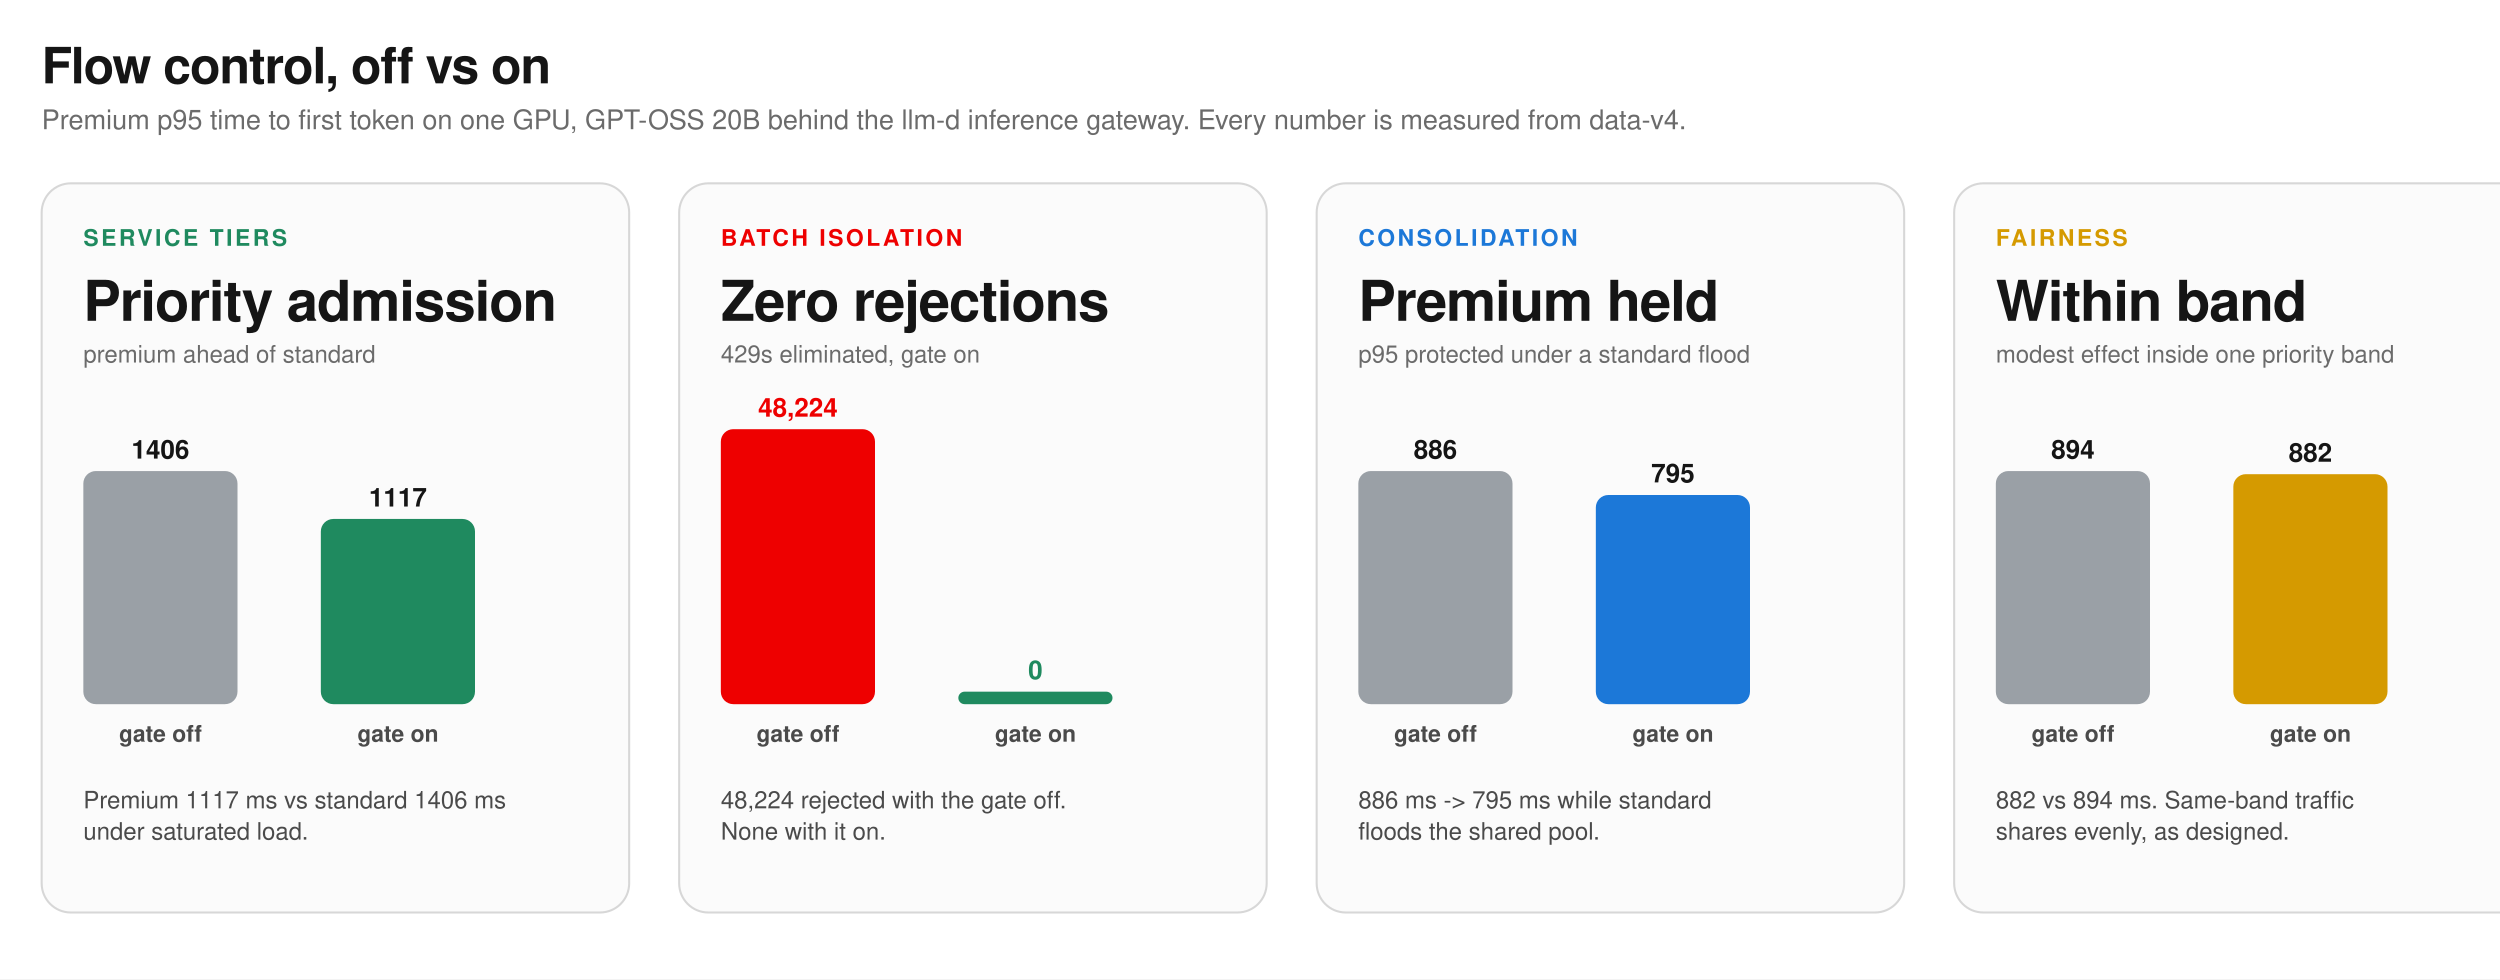
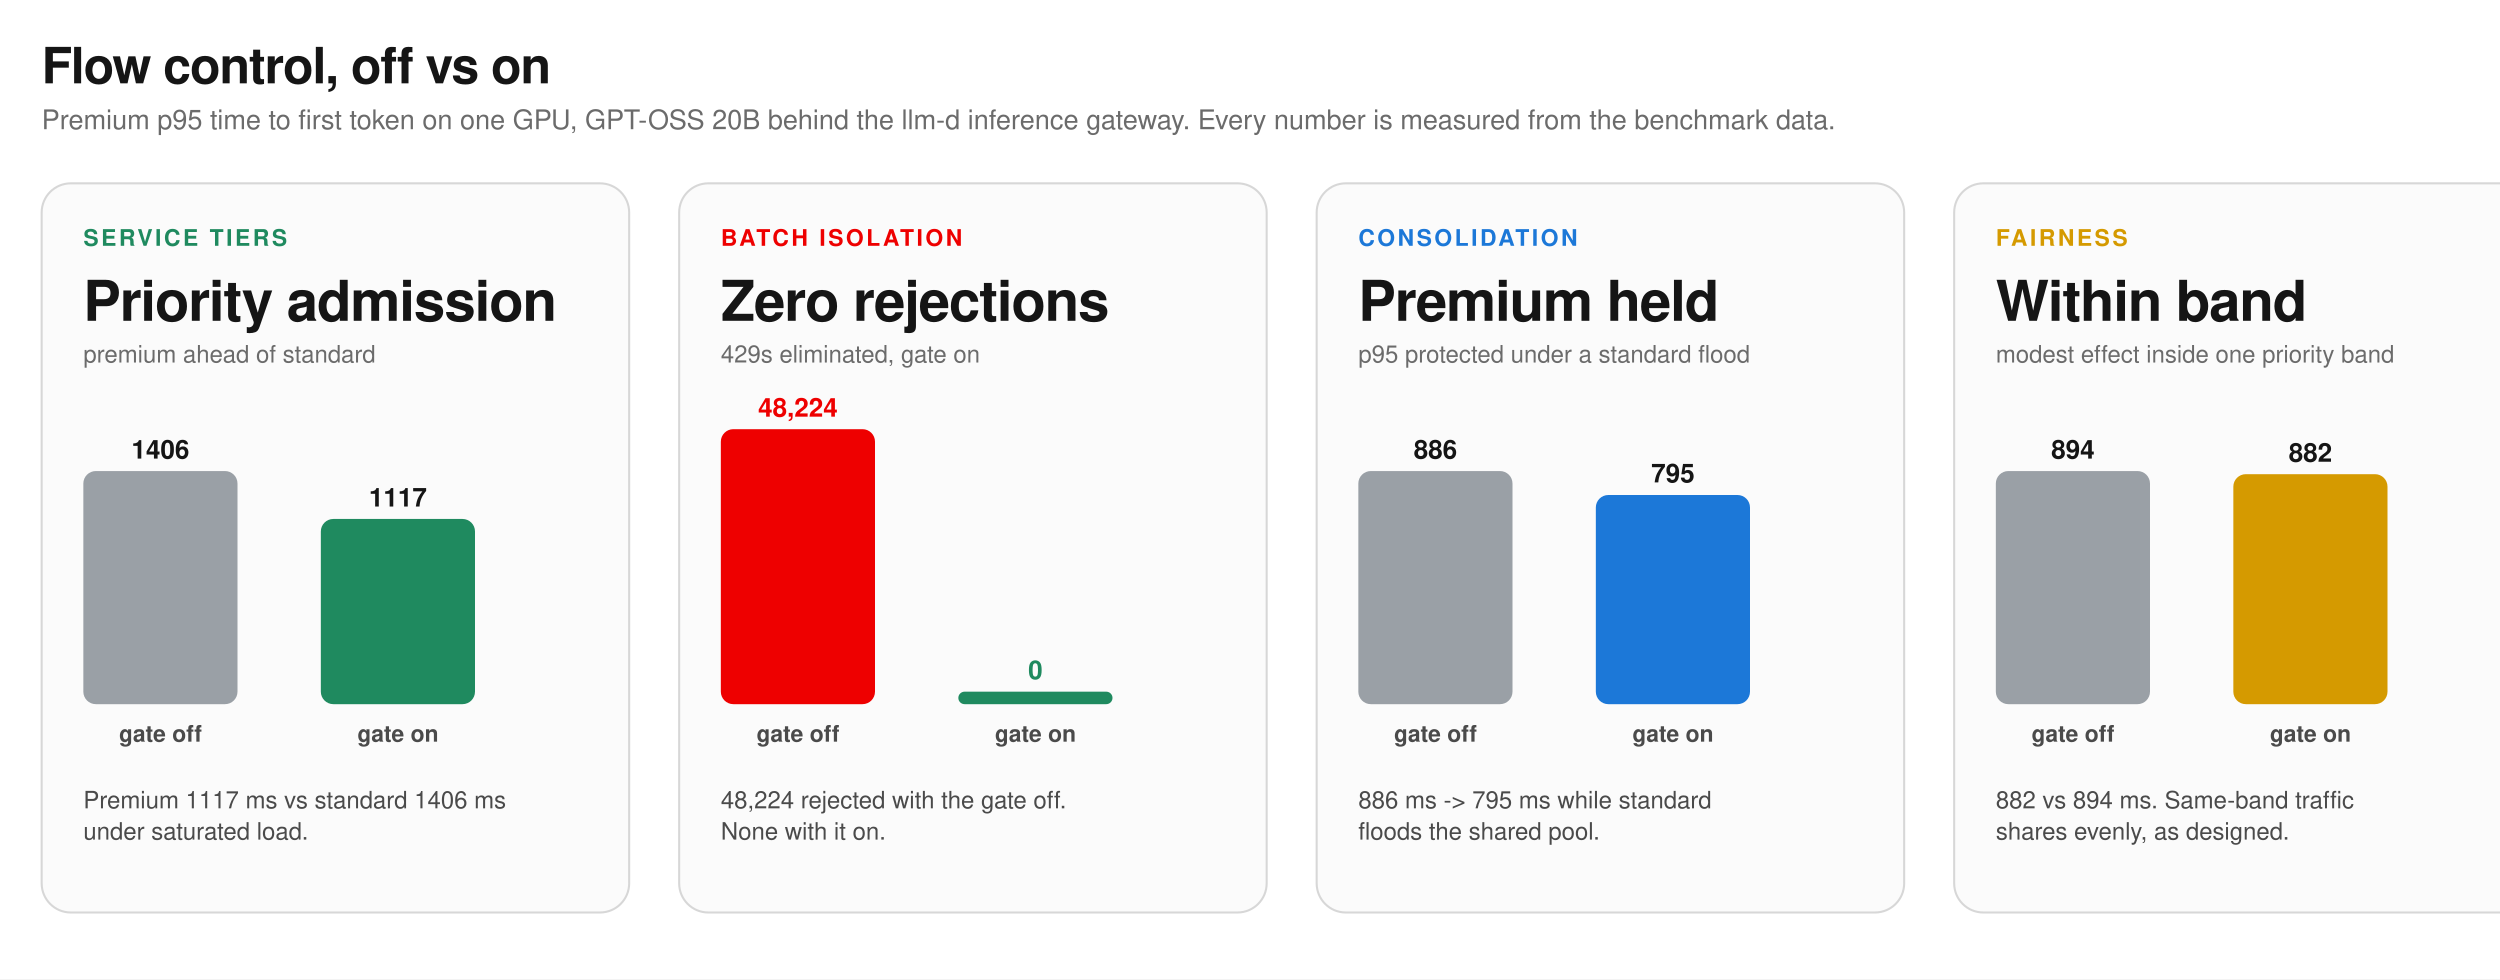
<svg xmlns="http://www.w3.org/2000/svg" viewBox="0 0 1200 470" role="img" aria-label="Premium p95 time to first token, flow control off versus on, across the four scenarios">
  <rect width="1200" height="470" fill="#ffffff" />
  <text x="20" y="40" font-family="-apple-system,BlinkMacSystemFont,Segoe UI,Helvetica,Arial,sans-serif" font-size="24" font-weight="800" fill="#151515" text-anchor="start" letter-spacing="-0.5">Flow control, off vs on</text>
-   <text x="20" y="62" font-family="-apple-system,BlinkMacSystemFont,Segoe UI,Helvetica,Arial,sans-serif" font-size="13" font-weight="400" fill="#6b6b6b" text-anchor="start">Premium p95 time to first token on one GPU, GPT-OSS 20B behind the llm-d inference gateway. Every number is measured from data-v4.</text>
+   <text x="20" y="62" font-family="-apple-system,BlinkMacSystemFont,Segoe UI,Helvetica,Arial,sans-serif" font-size="13" font-weight="400" fill="#6b6b6b" text-anchor="start">Premium p95 time to first token on one GPU, GPT-OSS 20B behind the llm-d inference gateway. Every number is measured from the benchmark data.</text>
  <rect x="20" y="88" width="282" height="350" rx="14" fill="#fbfbfb" stroke="#d7d7d7" />
  <text x="40" y="118" font-family="-apple-system,BlinkMacSystemFont,Segoe UI,Helvetica,Arial,sans-serif" font-size="11" font-weight="800" fill="#1f8a5f" text-anchor="start" letter-spacing="1.2">SERVICE TIERS</text>
  <text x="40" y="154" font-family="-apple-system,BlinkMacSystemFont,Segoe UI,Helvetica,Arial,sans-serif" font-size="27" font-weight="800" fill="#151515" text-anchor="start" letter-spacing="-0.5">Priority admission</text>
  <text x="40" y="174" font-family="-apple-system,BlinkMacSystemFont,Segoe UI,Helvetica,Arial,sans-serif" font-size="11.5" font-weight="400" fill="#6b6b6b" text-anchor="start">premium ahead of standard</text>
  <rect x="40.0" y="226.1" width="74.0" height="111.9" rx="6" fill="#9aa0a6" />
  <text x="77.0" y="220.136" font-family="-apple-system,BlinkMacSystemFont,Segoe UI,Helvetica,Arial,sans-serif" font-size="12.5" font-weight="800" fill="#151515" text-anchor="middle">1406</text>
  <text x="77.0" y="356" font-family="-apple-system,BlinkMacSystemFont,Segoe UI,Helvetica,Arial,sans-serif" font-size="11" font-weight="600" fill="#4a4a4a" text-anchor="middle">gate off</text>
  <rect x="154.0" y="249.1" width="74.0" height="88.9" rx="6" fill="#1f8a5f" />
  <text x="191.0" y="243.129" font-family="-apple-system,BlinkMacSystemFont,Segoe UI,Helvetica,Arial,sans-serif" font-size="12.5" font-weight="800" fill="#151515" text-anchor="middle">1117</text>
  <text x="191.0" y="356" font-family="-apple-system,BlinkMacSystemFont,Segoe UI,Helvetica,Arial,sans-serif" font-size="11" font-weight="600" fill="#4a4a4a" text-anchor="middle">gate on</text>
  <text x="40" y="388" font-family="-apple-system,BlinkMacSystemFont,Segoe UI,Helvetica,Arial,sans-serif" font-size="11.5" font-weight="400" fill="#4a4a4a" text-anchor="start">Premium 1117 ms vs standard 1406 ms</text>
  <text x="40" y="403" font-family="-apple-system,BlinkMacSystemFont,Segoe UI,Helvetica,Arial,sans-serif" font-size="11.5" font-weight="400" fill="#4a4a4a" text-anchor="start">under saturated load.</text>
  <rect x="326" y="88" width="282" height="350" rx="14" fill="#fbfbfb" stroke="#d7d7d7" />
  <text x="346" y="118" font-family="-apple-system,BlinkMacSystemFont,Segoe UI,Helvetica,Arial,sans-serif" font-size="11" font-weight="800" fill="#ee0000" text-anchor="start" letter-spacing="1.2">BATCH ISOLATION</text>
  <text x="346" y="154" font-family="-apple-system,BlinkMacSystemFont,Segoe UI,Helvetica,Arial,sans-serif" font-size="27" font-weight="800" fill="#151515" text-anchor="start" letter-spacing="-0.5">Zero rejections</text>
  <text x="346" y="174" font-family="-apple-system,BlinkMacSystemFont,Segoe UI,Helvetica,Arial,sans-serif" font-size="11.5" font-weight="400" fill="#6b6b6b" text-anchor="start">429s eliminated, gate on</text>
  <rect x="346.0" y="206.0" width="74.0" height="132.0" rx="6" fill="#ee0000" />
  <text x="383.0" y="200" font-family="-apple-system,BlinkMacSystemFont,Segoe UI,Helvetica,Arial,sans-serif" font-size="12.5" font-weight="800" fill="#ee0000" text-anchor="middle">48,224</text>
  <text x="383.0" y="356" font-family="-apple-system,BlinkMacSystemFont,Segoe UI,Helvetica,Arial,sans-serif" font-size="11" font-weight="600" fill="#4a4a4a" text-anchor="middle">gate off</text>
  <rect x="460.0" y="332.0" width="74.0" height="6.0" rx="3" fill="#1f8a5f" />
  <text x="497.0" y="326" font-family="-apple-system,BlinkMacSystemFont,Segoe UI,Helvetica,Arial,sans-serif" font-size="12.5" font-weight="800" fill="#1f8a5f" text-anchor="middle">0</text>
  <text x="497.0" y="356" font-family="-apple-system,BlinkMacSystemFont,Segoe UI,Helvetica,Arial,sans-serif" font-size="11" font-weight="600" fill="#4a4a4a" text-anchor="middle">gate on</text>
  <text x="346" y="388" font-family="-apple-system,BlinkMacSystemFont,Segoe UI,Helvetica,Arial,sans-serif" font-size="11.5" font-weight="400" fill="#4a4a4a" text-anchor="start">48,224 rejected with the gate off.</text>
  <text x="346" y="403" font-family="-apple-system,BlinkMacSystemFont,Segoe UI,Helvetica,Arial,sans-serif" font-size="11.5" font-weight="400" fill="#4a4a4a" text-anchor="start">None with it on.</text>
  <rect x="632" y="88" width="282" height="350" rx="14" fill="#fbfbfb" stroke="#d7d7d7" />
  <text x="652" y="118" font-family="-apple-system,BlinkMacSystemFont,Segoe UI,Helvetica,Arial,sans-serif" font-size="11" font-weight="800" fill="#1c78d8" text-anchor="start" letter-spacing="1.2">CONSOLIDATION</text>
  <text x="652" y="154" font-family="-apple-system,BlinkMacSystemFont,Segoe UI,Helvetica,Arial,sans-serif" font-size="27" font-weight="800" fill="#151515" text-anchor="start" letter-spacing="-0.5">Premium held</text>
  <text x="652" y="174" font-family="-apple-system,BlinkMacSystemFont,Segoe UI,Helvetica,Arial,sans-serif" font-size="11.5" font-weight="400" fill="#6b6b6b" text-anchor="start">p95 protected under a standard flood</text>
  <rect x="652.0" y="226.1" width="74.0" height="111.9" rx="6" fill="#9aa0a6" />
  <text x="689.0" y="220.136" font-family="-apple-system,BlinkMacSystemFont,Segoe UI,Helvetica,Arial,sans-serif" font-size="12.5" font-weight="800" fill="#151515" text-anchor="middle">886</text>
  <text x="689.0" y="356" font-family="-apple-system,BlinkMacSystemFont,Segoe UI,Helvetica,Arial,sans-serif" font-size="11" font-weight="600" fill="#4a4a4a" text-anchor="middle">gate off</text>
  <rect x="766.0" y="237.6" width="74.0" height="100.4" rx="6" fill="#1c78d8" />
  <text x="803.0" y="231.554" font-family="-apple-system,BlinkMacSystemFont,Segoe UI,Helvetica,Arial,sans-serif" font-size="12.5" font-weight="800" fill="#151515" text-anchor="middle">795</text>
  <text x="803.0" y="356" font-family="-apple-system,BlinkMacSystemFont,Segoe UI,Helvetica,Arial,sans-serif" font-size="11" font-weight="600" fill="#4a4a4a" text-anchor="middle">gate on</text>
  <text x="652" y="388" font-family="-apple-system,BlinkMacSystemFont,Segoe UI,Helvetica,Arial,sans-serif" font-size="11.5" font-weight="400" fill="#4a4a4a" text-anchor="start">886 ms -&gt; 795 ms while standard</text>
  <text x="652" y="403" font-family="-apple-system,BlinkMacSystemFont,Segoe UI,Helvetica,Arial,sans-serif" font-size="11.5" font-weight="400" fill="#4a4a4a" text-anchor="start">floods the shared pool.</text>
  <rect x="938" y="88" width="282" height="350" rx="14" fill="#fbfbfb" stroke="#d7d7d7" />
  <text x="958" y="118" font-family="-apple-system,BlinkMacSystemFont,Segoe UI,Helvetica,Arial,sans-serif" font-size="11" font-weight="800" fill="#d59a00" text-anchor="start" letter-spacing="1.2">FAIRNESS</text>
  <text x="958" y="154" font-family="-apple-system,BlinkMacSystemFont,Segoe UI,Helvetica,Arial,sans-serif" font-size="27" font-weight="800" fill="#151515" text-anchor="start" letter-spacing="-0.5">Within band</text>
  <text x="958" y="174" font-family="-apple-system,BlinkMacSystemFont,Segoe UI,Helvetica,Arial,sans-serif" font-size="11.5" font-weight="400" fill="#6b6b6b" text-anchor="start">modest effect inside one priority band</text>
  <rect x="958.0" y="226.1" width="74.0" height="111.9" rx="6" fill="#9aa0a6" />
  <text x="995.0" y="220.136" font-family="-apple-system,BlinkMacSystemFont,Segoe UI,Helvetica,Arial,sans-serif" font-size="12.5" font-weight="800" fill="#151515" text-anchor="middle">894</text>
  <text x="995.0" y="356" font-family="-apple-system,BlinkMacSystemFont,Segoe UI,Helvetica,Arial,sans-serif" font-size="11" font-weight="600" fill="#4a4a4a" text-anchor="middle">gate off</text>
  <rect x="1072.0" y="227.6" width="74.0" height="110.4" rx="6" fill="#d59a00" />
  <text x="1109.0" y="221.637" font-family="-apple-system,BlinkMacSystemFont,Segoe UI,Helvetica,Arial,sans-serif" font-size="12.5" font-weight="800" fill="#151515" text-anchor="middle">882</text>
  <text x="1109.0" y="356" font-family="-apple-system,BlinkMacSystemFont,Segoe UI,Helvetica,Arial,sans-serif" font-size="11" font-weight="600" fill="#4a4a4a" text-anchor="middle">gate on</text>
  <text x="958" y="388" font-family="-apple-system,BlinkMacSystemFont,Segoe UI,Helvetica,Arial,sans-serif" font-size="11.5" font-weight="400" fill="#4a4a4a" text-anchor="start">882 vs 894 ms. Same-band traffic</text>
  <text x="958" y="403" font-family="-apple-system,BlinkMacSystemFont,Segoe UI,Helvetica,Arial,sans-serif" font-size="11.5" font-weight="400" fill="#4a4a4a" text-anchor="start">shares evenly, as designed.</text>
</svg>
